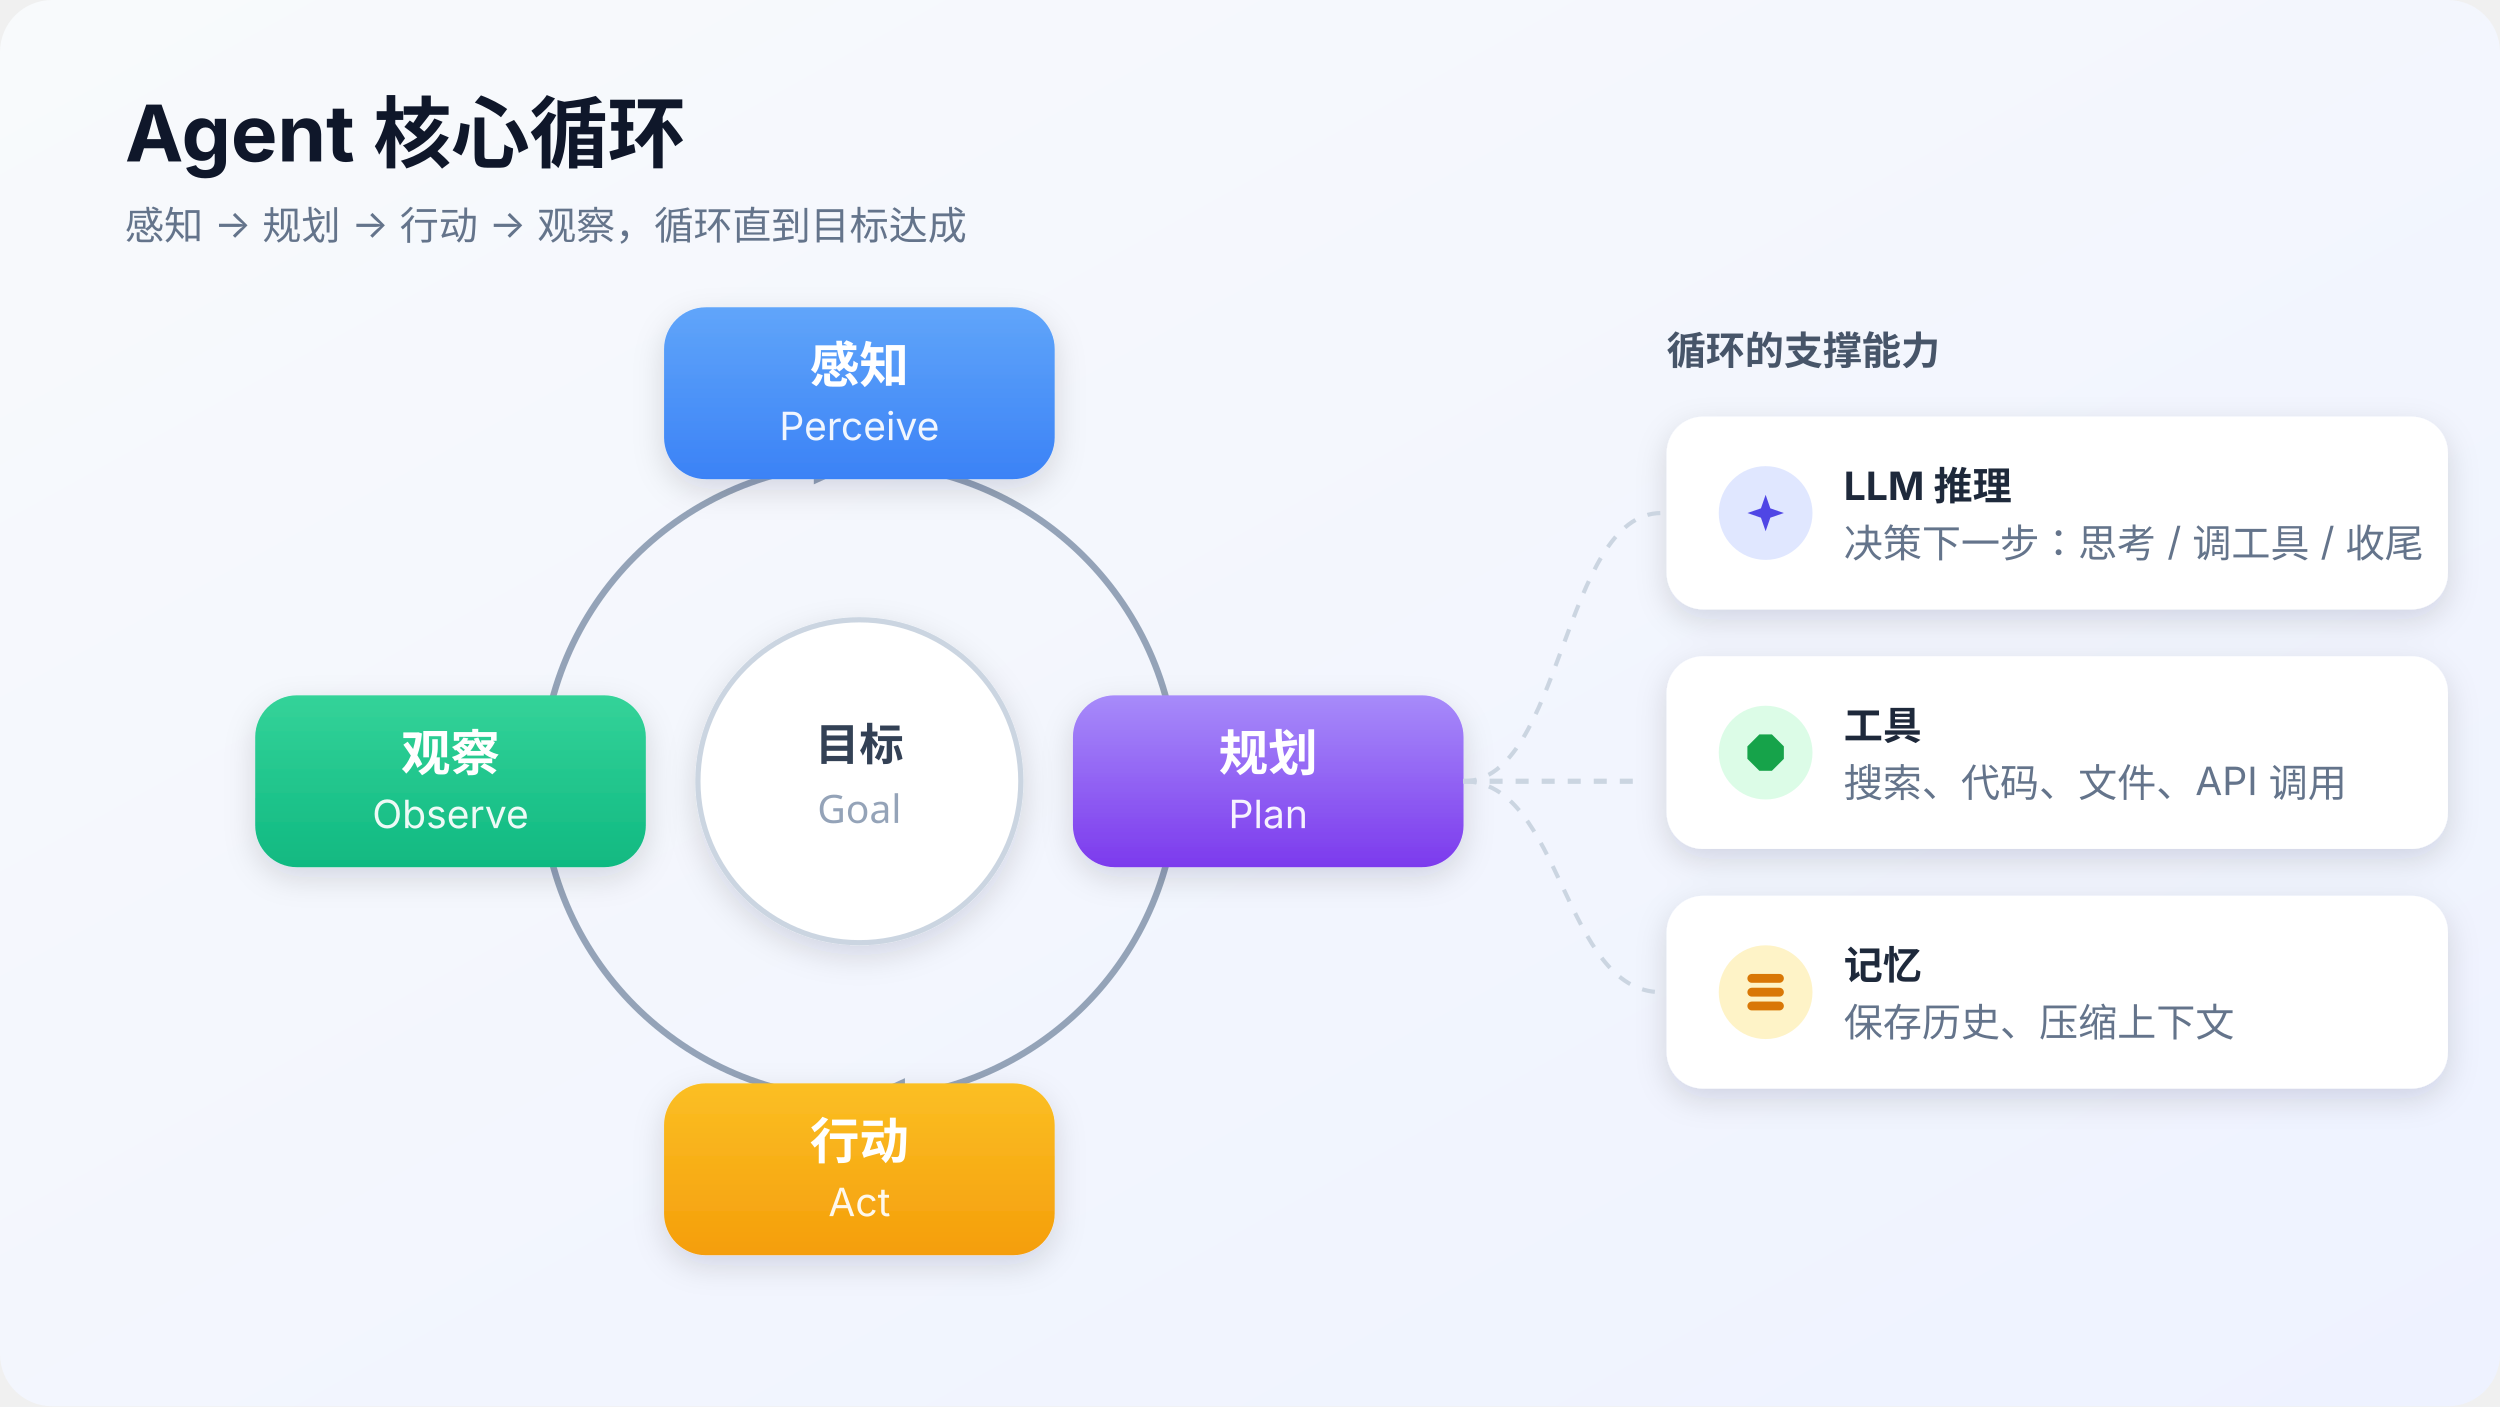
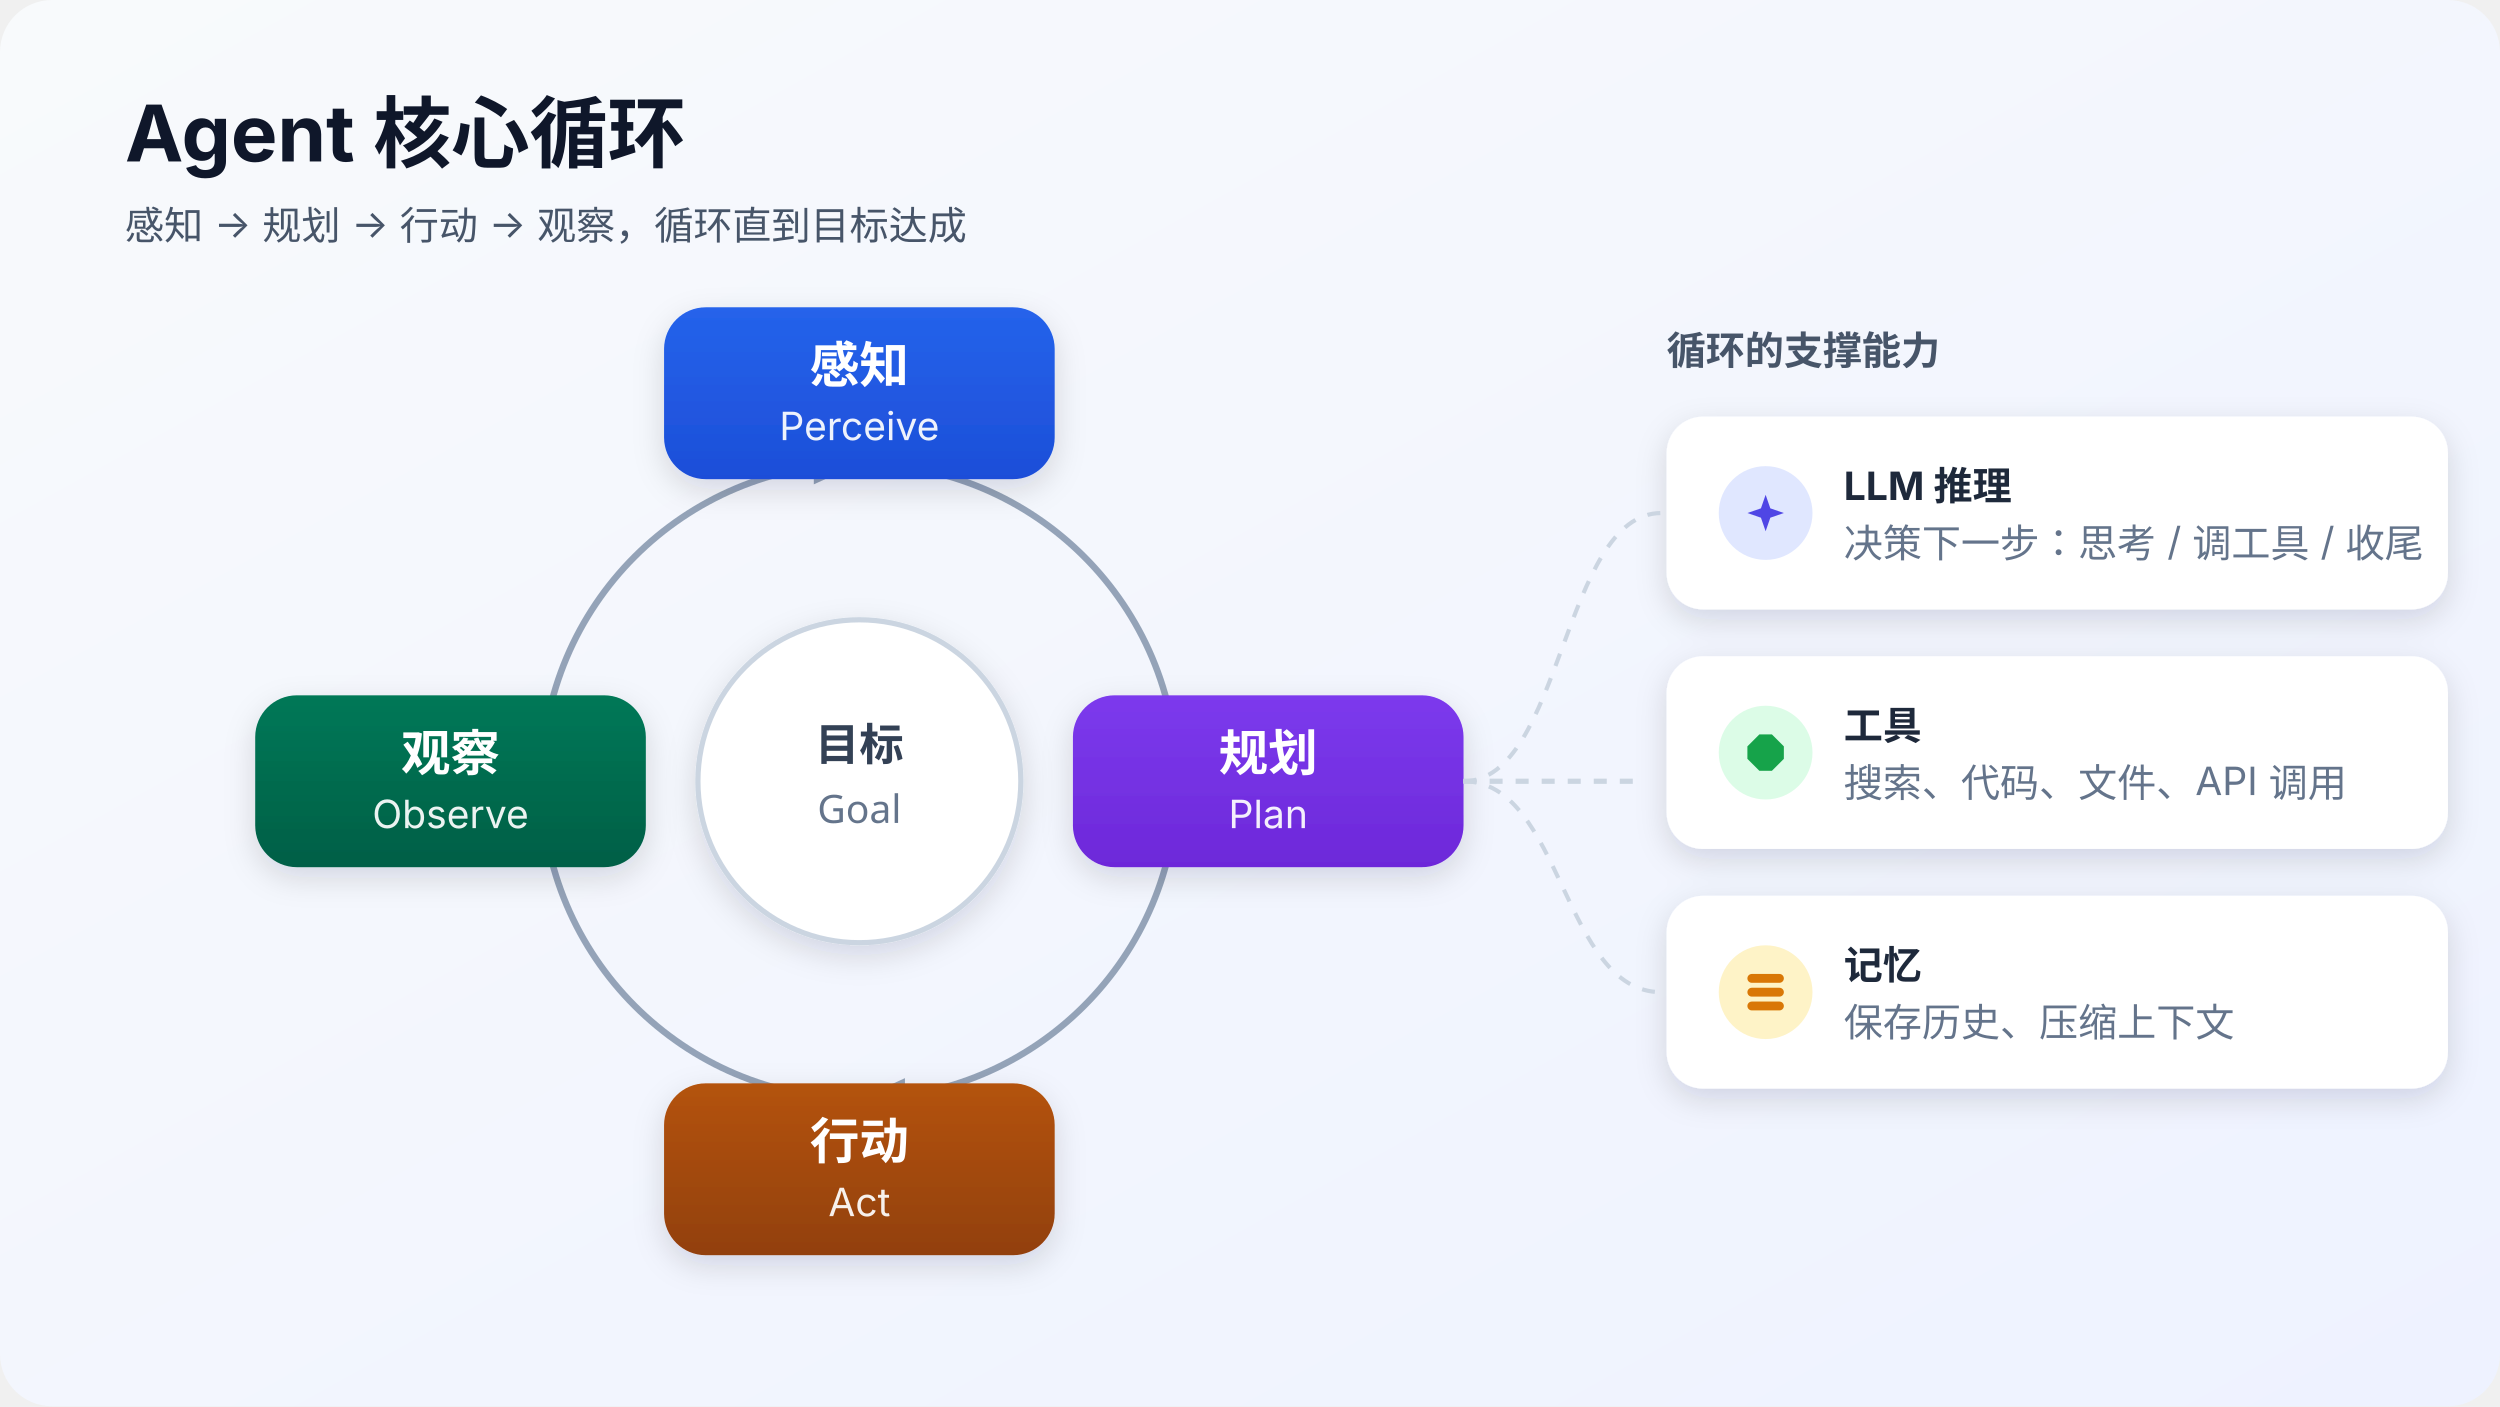
<svg xmlns="http://www.w3.org/2000/svg" viewBox="0 0 960 540" width="960" height="540" role="img" aria-label="Agent 感知—规划—行动—观察循环图">
  <defs>
    <linearGradient id="bg" x1="0" y1="0" x2="1" y2="1">
      <stop offset="0%" stop-color="#F8FAFC" />
      <stop offset="100%" stop-color="#EEF2FF" />
    </linearGradient>
    <linearGradient id="gPerceive" x1="0" y1="0" x2="0" y2="1">
-       <stop offset="0%" stop-color="#60A5FA" />
-       <stop offset="100%" stop-color="#3B82F6" />
+       <stop offset="0%" stop-color="#2563EB" />
+       <stop offset="100%" stop-color="#1D4ED8" />
    </linearGradient>
    <linearGradient id="gPlan" x1="0" y1="0" x2="0" y2="1">
-       <stop offset="0%" stop-color="#A78BFA" />
-       <stop offset="100%" stop-color="#7C3AED" />
+       <stop offset="0%" stop-color="#7C3AED" />
+       <stop offset="100%" stop-color="#6D28D9" />
    </linearGradient>
    <linearGradient id="gAct" x1="0" y1="0" x2="0" y2="1">
-       <stop offset="0%" stop-color="#FBBF24" />
-       <stop offset="100%" stop-color="#F59E0B" />
+       <stop offset="0%" stop-color="#B45309" />
+       <stop offset="100%" stop-color="#92400E" />
    </linearGradient>
    <linearGradient id="gObs" x1="0" y1="0" x2="0" y2="1">
-       <stop offset="0%" stop-color="#34D399" />
-       <stop offset="100%" stop-color="#10B981" />
+       <stop offset="0%" stop-color="#047857" />
+       <stop offset="100%" stop-color="#065F46" />
    </linearGradient>
    <filter id="sh" x="-20%" y="-20%" width="140%" height="140%">
      <feDropShadow dx="0" dy="4" stdDeviation="6" flood-color="#0F172A" flood-opacity="0.14" />
    </filter>
    <marker id="arr" markerWidth="10" markerHeight="10" refX="7" refY="3.2" orient="auto">
      <path d="M0,0 L7,3.2 L0,6.4 z" fill="#94A3B8" />
    </marker>
  </defs>
  <rect width="960" height="540" rx="20" fill="url(#bg)" />
  <text x="48" y="62" font-family="system-ui, -apple-system, 'Segoe UI', 'PingFang SC', 'Microsoft YaHei', sans-serif" font-size="30" font-weight="700" fill="#0F172A">Agent 核心循环</text>
-   <text x="48" y="92" font-family="system-ui, -apple-system, 'Segoe UI', 'PingFang SC', 'Microsoft YaHei', sans-serif" font-size="15" fill="#64748B">感知 → 规划 → 行动 → 观察，循环直到目标达成</text>
+   <text x="48" y="92" font-family="system-ui, -apple-system, 'Segoe UI', 'PingFang SC', 'Microsoft YaHei', sans-serif" font-size="15" fill="#475569">感知 → 规划 → 行动 → 观察，循环直到目标达成</text>
  <circle cx="330" cy="300" r="62" fill="#FFFFFF" stroke="#CBD5E1" stroke-width="2" filter="url(#sh)" />
  <text x="330" y="292" text-anchor="middle" font-family="system-ui, 'PingFang SC', 'Microsoft YaHei', sans-serif" font-size="17" font-weight="700" fill="#334155">目标</text>
-   <text x="330" y="316" text-anchor="middle" font-family="system-ui, 'PingFang SC', 'Microsoft YaHei', sans-serif" font-size="15" fill="#94A3B8">Goal</text>
+   <text x="330" y="316" text-anchor="middle" font-family="system-ui, 'PingFang SC', 'Microsoft YaHei', sans-serif" font-size="15" fill="#64748B">Goal</text>
  <path d="M330 178 A 122 122 0 0 1 452 300" fill="none" stroke="#94A3B8" stroke-width="2.5" marker-end="url(#arr)" stroke-dasharray="1 0" />
  <path d="M452 300 A 122 122 0 0 1 330 422" fill="none" stroke="#94A3B8" stroke-width="2.5" marker-end="url(#arr)" />
  <path d="M330 422 A 122 122 0 0 1 208 300" fill="none" stroke="#94A3B8" stroke-width="2.5" marker-end="url(#arr)" />
  <path d="M208 300 A 122 122 0 0 1 330 178" fill="none" stroke="#94A3B8" stroke-width="2.5" marker-end="url(#arr)" />
  <g filter="url(#sh)">
    <rect x="255" y="118" width="150" height="66" rx="16" fill="url(#gPerceive)" />
    <rect x="412" y="267" width="150" height="66" rx="16" fill="url(#gPlan)" />
    <rect x="255" y="416" width="150" height="66" rx="16" fill="url(#gAct)" />
    <rect x="98" y="267" width="150" height="66" rx="16" fill="url(#gObs)" />
  </g>
  <g font-family="system-ui, -apple-system, 'Segoe UI', 'PingFang SC', 'Microsoft YaHei', sans-serif" text-anchor="middle" fill="#FFFFFF">
    <text x="330" y="147" font-size="19" font-weight="700">感知</text>
    <text x="330" y="169" font-size="15" opacity="0.92">Perceive</text>
    <text x="487" y="296" font-size="19" font-weight="700">规划</text>
    <text x="487" y="318" font-size="15" opacity="0.92">Plan</text>
    <text x="330" y="445" font-size="19" font-weight="700">行动</text>
    <text x="330" y="467" font-size="15" opacity="0.92">Act</text>
    <text x="173" y="296" font-size="19" font-weight="700">观察</text>
    <text x="173" y="318" font-size="15" opacity="0.92">Observe</text>
  </g>
  <g font-family="system-ui, -apple-system, 'Segoe UI', 'PingFang SC', 'Microsoft YaHei', sans-serif">
    <text x="640" y="140" font-size="15" font-weight="700" fill="#475569">循环的支撑能力</text>
    <g filter="url(#sh)">
      <rect x="640" y="160" width="300" height="74" rx="14" fill="#FFFFFF" />
      <rect x="640" y="252" width="300" height="74" rx="14" fill="#FFFFFF" />
      <rect x="640" y="344" width="300" height="74" rx="14" fill="#FFFFFF" />
    </g>
    <circle cx="678" cy="197" r="18" fill="#E0E7FF" />
    <path transform="translate(678,197)" d="M0,-7 L1.8,-1.8 L7,0 L1.8,1.8 L0,7 L-1.8,1.8 L-7,0 L-1.8,-1.8 Z" fill="#4F46E5" />
    <text x="708" y="192" font-size="15" font-weight="700" fill="#1E293B">LLM 推理</text>
    <text x="708" y="214" font-size="15" fill="#64748B">决策下一步：思考 / 调工具 / 收尾</text>
    <circle cx="678" cy="289" r="18" fill="#DCFCE7" />
    <path transform="translate(678,289)" d="M-2.4,-7 L2.4,-7 L7,-2.4 L7,2.4 L2.4,7 L-2.4,7 L-7,2.4 L-7,-2.4 Z" fill="#16A34A" />
    <text x="708" y="284" font-size="15" font-weight="700" fill="#1E293B">工具</text>
    <text x="708" y="306" font-size="15" fill="#64748B">搜索、代码、文件、API 调用</text>
    <circle cx="678" cy="381" r="18" fill="#FEF3C7" />
    <g transform="translate(678,381)" fill="#D97706">
      <rect x="-7" y="-7" width="14" height="3.4" rx="1.7" />
      <rect x="-7" y="-1.7" width="14" height="3.4" rx="1.7" />
      <rect x="-7" y="3.6" width="14" height="3.4" rx="1.7" />
    </g>
    <text x="708" y="376" font-size="15" font-weight="700" fill="#1E293B">记忆</text>
    <text x="708" y="398" font-size="15" fill="#64748B">保存历史、压缩上下文</text>
  </g>
  <path d="M562 300 L628 300" stroke="#CBD5E1" stroke-width="2" stroke-dasharray="5 5" />
  <path d="M562 300 L640 300" stroke="none" />
  <path d="M562 300 C 600 300, 600 197, 638 197" fill="none" stroke="#CBD5E1" stroke-width="1.6" stroke-dasharray="5 5" />
  <path d="M562 300 C 600 300, 600 381, 638 381" fill="none" stroke="#CBD5E1" stroke-width="1.6" stroke-dasharray="5 5" />
</svg>
